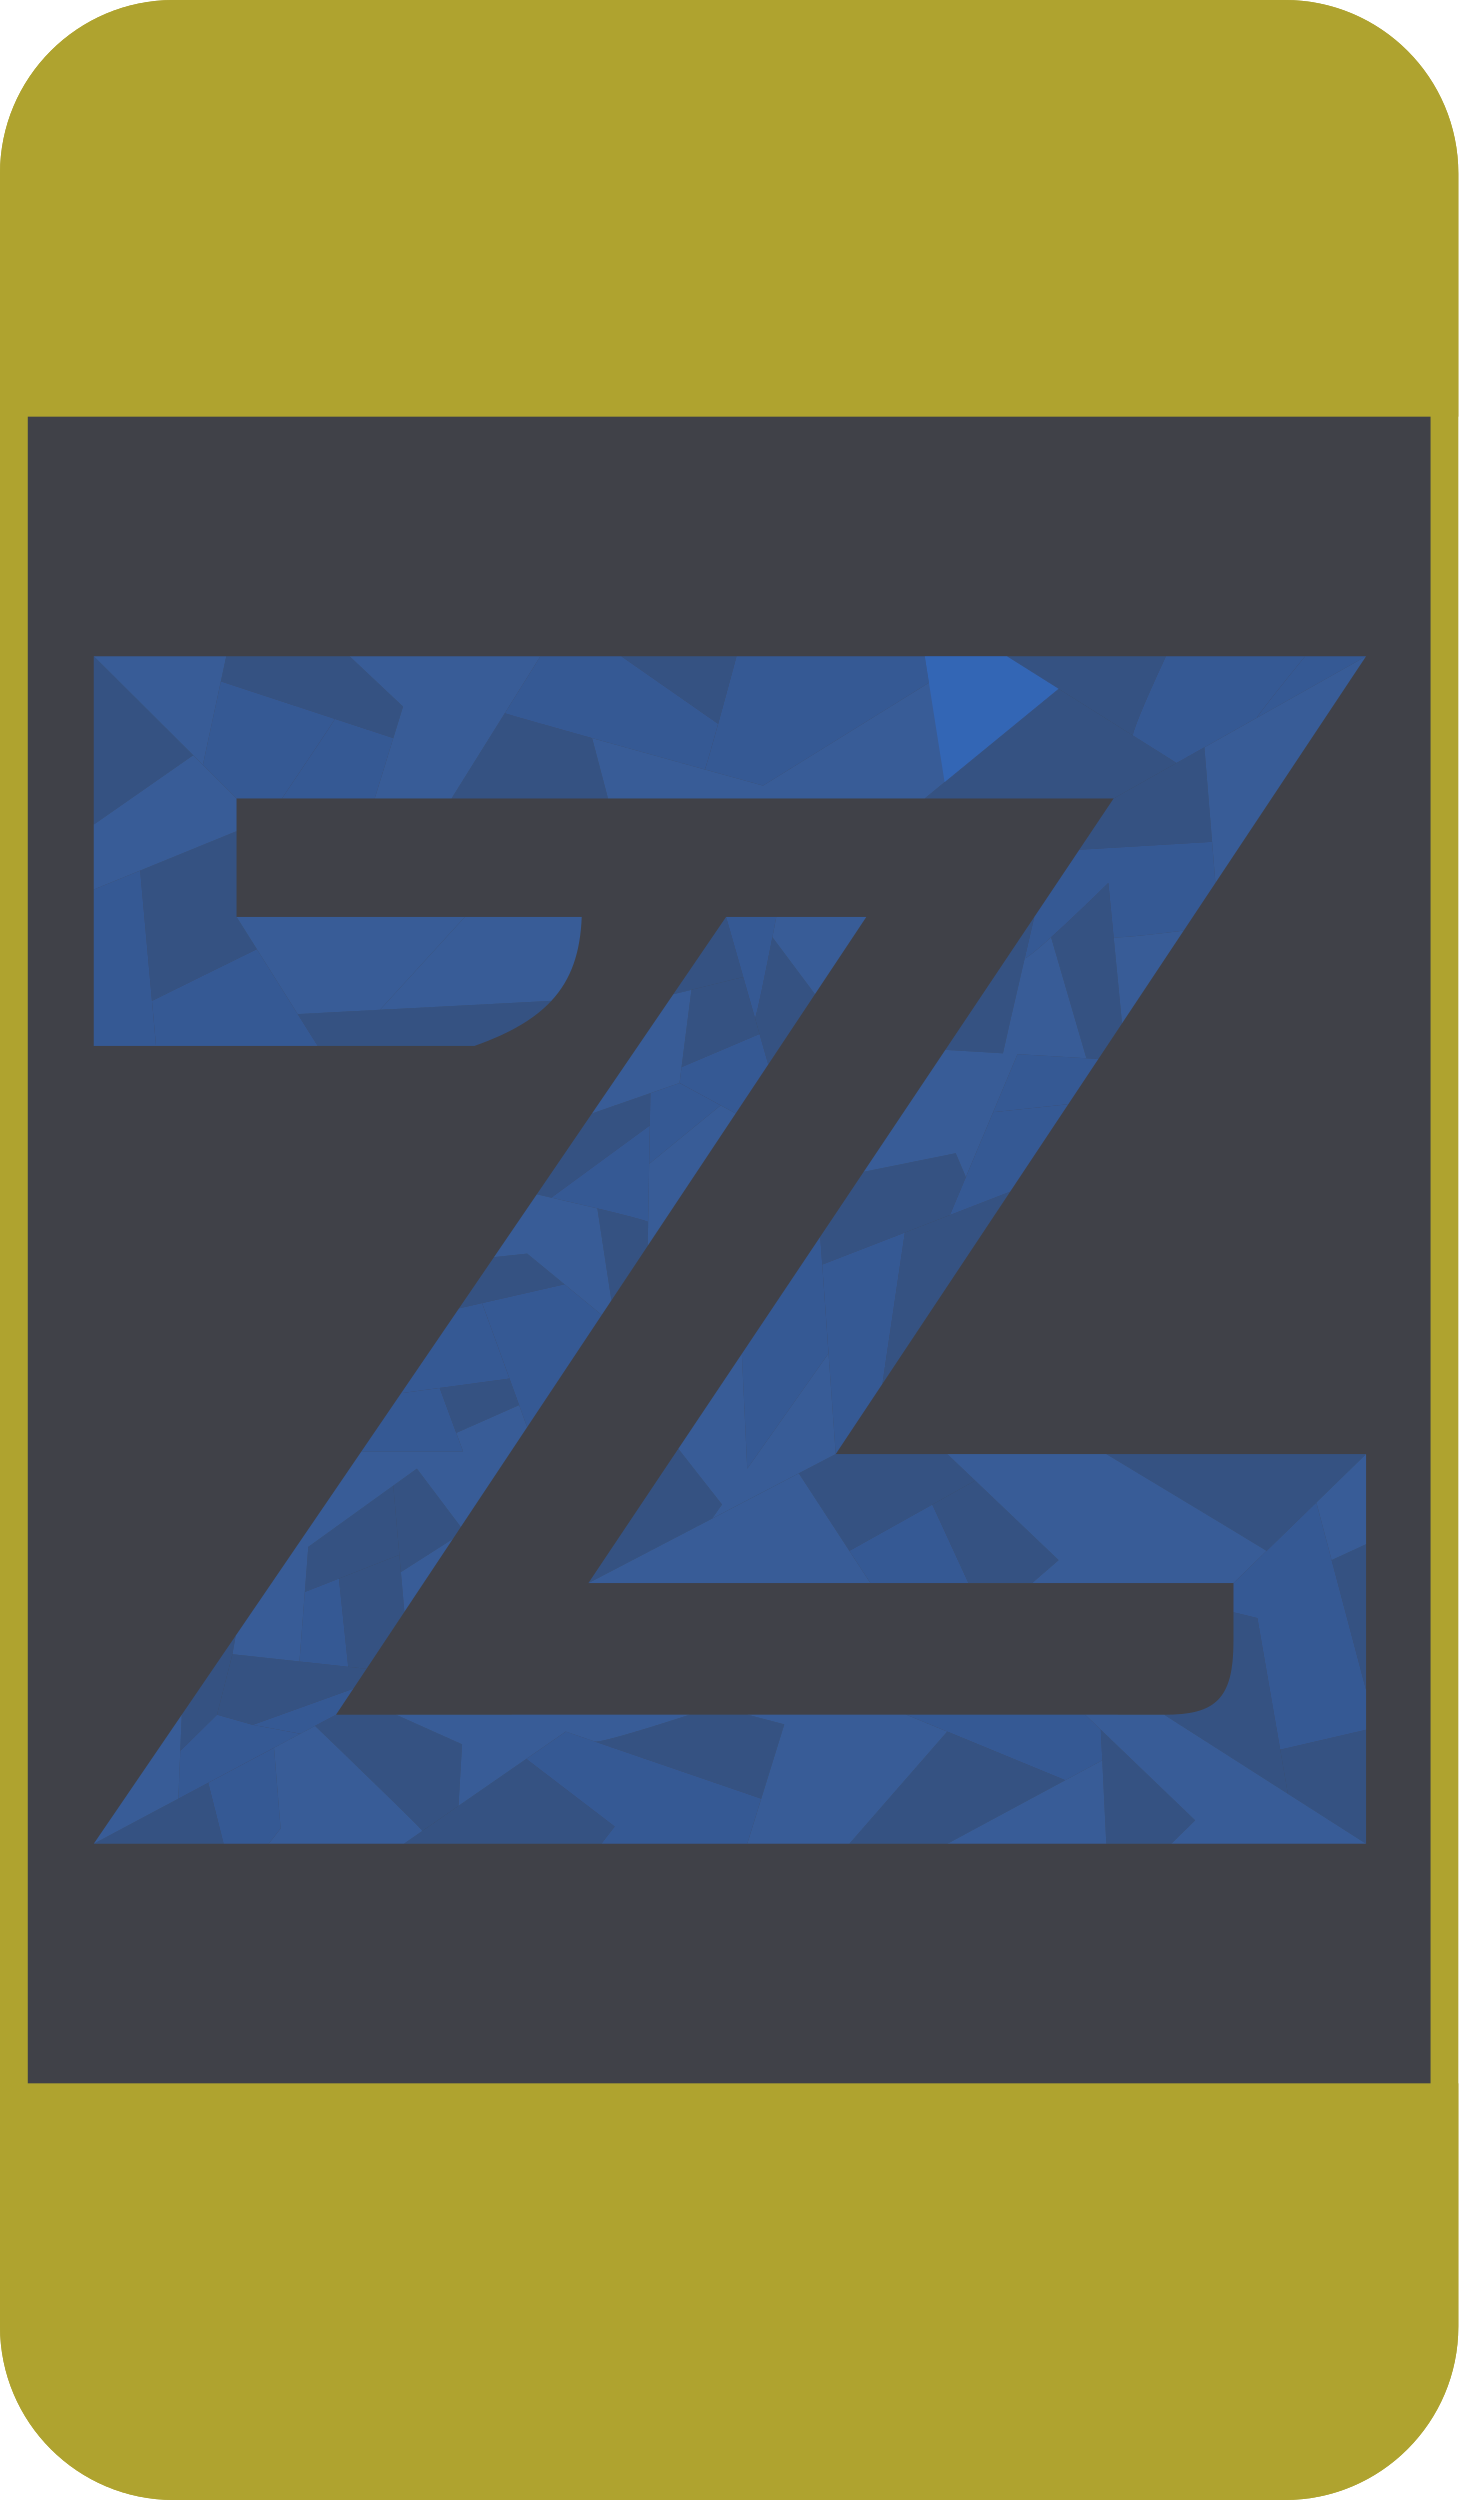
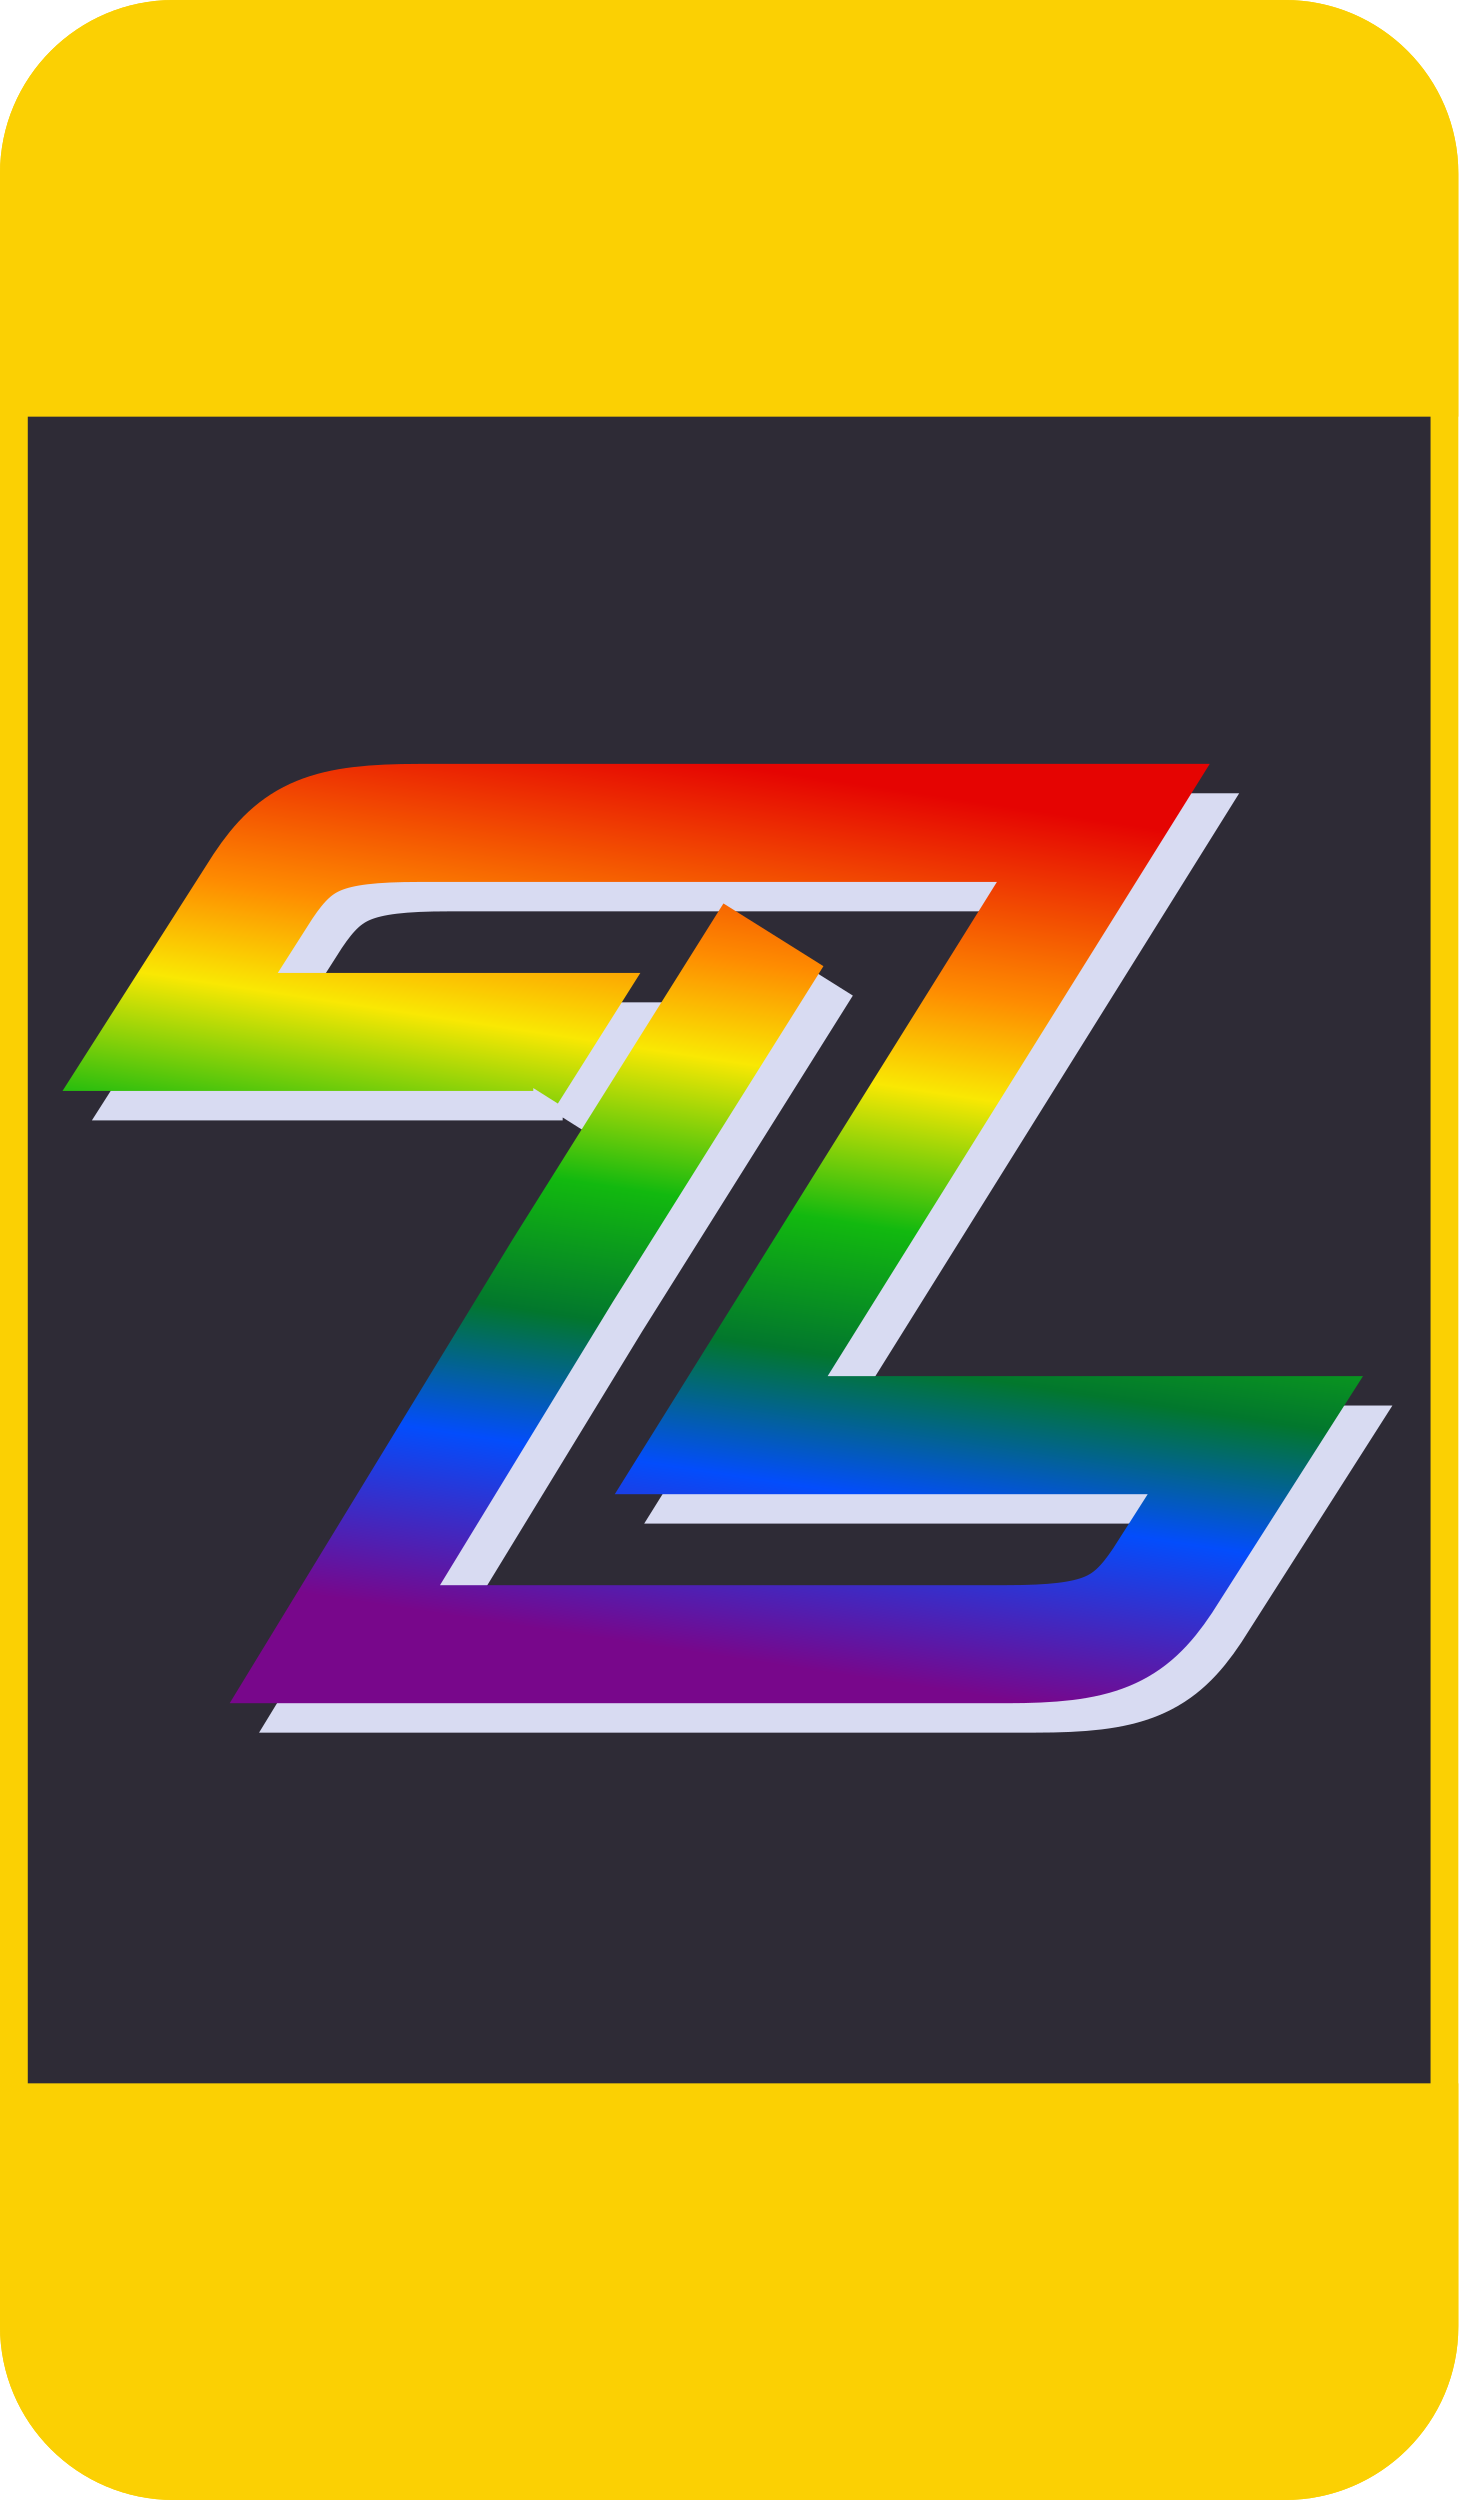
<svg xmlns="http://www.w3.org/2000/svg" width="420" height="720" viewBox="0 0 420 720" fill="none">
-   <rect width="420" height="720" rx="50" fill="#AFA32F" />
-   <rect x="8" y="8" width="404" height="704" rx="42" fill="#404148" />
-   <path d="M91.507 301.231H136.634C146.736 297.654 153.91 293.496 158.791 288.241L109.446 290.819L85.734 292.058L91.507 301.231Z" fill="#2D60B3" fill-opacity="0.55" />
-   <path d="M68.122 264.073V239.384L40.359 250.723L43.762 288.241L73.964 273.355L68.122 264.073Z" fill="#2D60B3" fill-opacity="0.55" />
-   <path d="M55.627 217.507L27 189V237.475L55.627 217.507Z" fill="#2D60B3" fill-opacity="0.55" />
-   <path d="M116.06 203.504L100.667 189H65.17L63.608 196.252L96.469 207.056L113.267 212.578L116.06 203.504Z" fill="#2D60B3" fill-opacity="0.55" />
-   <path d="M170.518 212.578C156.723 208.721 146.373 205.792 145.381 205.413L135.269 221.606L130.058 229.949H175.098L170.518 212.578Z" fill="#2D60B3" fill-opacity="0.55" />
-   <path d="M206.825 208.467C208.65 201.87 210.728 194.198 212.123 189H178.915L206.825 208.467Z" fill="#2D60B3" fill-opacity="0.55" />
-   <path d="M289.989 189L304.875 198.368L326.25 211.819C326.555 209.137 332.739 195.489 335.792 189H289.989Z" fill="#2D60B3" fill-opacity="0.55" />
-   <path d="M320.73 229.949L338.846 219.745L326.25 211.819L304.875 198.368L272.046 225.261L266.324 229.949H320.73Z" fill="#2D60B3" fill-opacity="0.55" />
-   <path d="M338.846 219.745L320.73 229.949L310.837 244.728L318.234 244.285L349.077 242.438L347.554 223.734L346.862 215.23L338.846 219.745Z" fill="#2D60B3" fill-opacity="0.55" />
-   <path d="M316.326 304.987L323.144 294.73L320.73 269.928L319.206 254.27C314.998 258.414 308.103 265.065 302.716 269.928L312.891 304.783L316.326 304.987Z" fill="#2D60B3" fill-opacity="0.55" />
-   <path d="M272.255 302.364L288.844 303.351C289.068 302.1 292.273 288.223 295.106 276.027C296.136 271.59 297.117 267.376 297.887 264.073L272.255 302.364Z" fill="#2D60B3" fill-opacity="0.55" />
-   <path d="M236.228 356.183L236.8 364.199L260.598 354.967L273.576 349.933L278.167 339.007L275.238 332.136L248.748 337.48L236.228 356.183Z" fill="#2D60B3" fill-opacity="0.55" />
-   <path d="M290.92 343.205L273.576 349.933L260.598 354.967L255.659 388.246L254.129 398.551L290.92 343.205Z" fill="#2D60B3" fill-opacity="0.55" />
-   <path d="M169.459 455.927L205.074 437.348L207.924 433.306L195.347 417.254L169.459 455.927Z" fill="#2D60B3" fill-opacity="0.55" />
-   <path d="M240.689 418.769L230.062 424.313L244.623 446.645L268.501 433.306L280.837 426.415L272.812 418.769H240.689Z" fill="#2D60B3" fill-opacity="0.55" />
-   <path d="M297.241 455.927L304.872 449.317L280.837 426.415L268.501 433.306L278.92 455.927H297.241Z" fill="#2D60B3" fill-opacity="0.55" />
-   <path d="M393.429 418.769H318.616C322.186 420.918 326.618 423.587 331.312 426.415C346.357 435.48 364.096 446.18 364.782 446.645L379.105 432.707L393.429 418.769Z" fill="#2D60B3" fill-opacity="0.55" />
-   <path d="M393.429 486.723V444.737L383.51 449.317L389.72 472.739L393.429 486.723Z" fill="#2D60B3" fill-opacity="0.55" />
-   <path d="M355.244 472.739C355.244 489.385 350.016 493.888 335.3 493.843L359.458 509.285L370.908 516.604L368.704 503.9L362.129 466.012L355.244 464.333V472.739Z" fill="#2D60B3" fill-opacity="0.55" />
-   <path d="M370.908 516.604L393.429 531V498.174L368.704 503.9L370.908 516.604Z" fill="#2D60B3" fill-opacity="0.55" />
-   <path d="M337.319 531L344.19 524.261L317.034 498.174L317.457 506.953L318.616 531H337.319Z" fill="#2D60B3" fill-opacity="0.55" />
-   <path d="M272.812 531L306.783 512.702L272.812 498.7L254.129 520.108L244.623 531H272.812Z" fill="#2D60B3" fill-opacity="0.55" />
-   <path d="M225.864 496.627L215.206 493.825L198.659 493.827C190.169 496.624 172.808 502.088 171.281 501.564L189.984 507.984L219.23 518.022L225.864 496.627Z" fill="#2D60B3" fill-opacity="0.55" />
-   <path d="M116.317 531H173.19C174.281 529.597 175.602 527.887 177.018 526.038L151.576 506.571L132.038 520.108L121.661 527.298L116.317 531Z" fill="#2D60B3" fill-opacity="0.55" />
-   <path d="M132.038 520.108L133.071 502.373L114.027 493.839C103.224 493.841 96.761 493.843 96.761 493.843L90.743 497.048C92.885 499.108 95.481 501.609 98.247 504.281C108.63 514.309 121.42 526.743 121.661 527.298L132.038 520.108Z" fill="#2D60B3" fill-opacity="0.55" />
-   <path d="M51.365 518.022L27 531H64.406L59.964 513.442L51.365 518.022Z" fill="#2D60B3" fill-opacity="0.55" />
-   <path d="M52.351 493.843C52.236 496.609 52.077 500.46 51.92 504.281L62.498 493.843L66.938 476.417L67.885 471.074L52.351 493.843Z" fill="#2D60B3" fill-opacity="0.55" />
-   <path d="M72.804 496.762L101.747 486.342L105.553 480.616L100.286 480.043L86.246 478.517L66.938 476.417L62.498 493.843L72.804 496.762Z" fill="#2D60B3" fill-opacity="0.55" />
-   <path d="M105.553 480.616L116.464 464.203L115.455 452.752L115.018 447.79L97.614 454.623L100.286 480.043L105.553 480.616Z" fill="#2D60B3" fill-opacity="0.55" />
-   <path d="M113.263 427.872L88.797 445.5L87.794 458.478L97.614 454.623L115.018 447.79L113.263 427.872Z" fill="#2D60B3" fill-opacity="0.55" />
-   <path d="M132.703 439.775L120.054 422.98L113.263 427.872L115.018 447.79L115.455 452.752L130.44 443.179L132.703 439.775Z" fill="#2D60B3" fill-opacity="0.55" />
-   <path d="M146.731 397.025L126.623 399.731L131.392 412.674L149.503 404.658L146.731 397.025Z" fill="#2D60B3" fill-opacity="0.55" />
-   <path d="M151.815 361.049L142.272 362.043L132.208 376.795L138.837 375.283L162.557 369.876L151.815 361.049Z" fill="#2D60B3" fill-opacity="0.55" />
-   <path d="M186.549 358.773L186.667 351.984C186.673 351.64 179.885 349.906 172.045 348.025L173.687 358.773L176.091 374.504L186.549 358.773Z" fill="#2D60B3" fill-opacity="0.55" />
-   <path d="M187.312 314.829L170.489 320.685L154.603 343.969C155.867 344.255 157.281 344.576 158.791 344.922L187.151 324.121L187.312 314.829Z" fill="#2D60B3" fill-opacity="0.55" />
-   <path d="M217.438 293.203L214.056 281.371L199.145 285.046L196.296 307.326L218.747 297.783L217.438 293.203Z" fill="#2D60B3" fill-opacity="0.55" />
-   <path d="M222.445 269.92C220.546 279.654 217.957 292.453 217.438 293.203L218.747 297.783L221.256 306.562L234.704 286.333L222.445 269.92Z" fill="#2D60B3" fill-opacity="0.55" />
-   <path d="M214.056 281.371L209.113 264.073L193.926 286.333L199.145 285.046L214.056 281.371Z" fill="#2D60B3" fill-opacity="0.55" />
-   <path d="M27 256.179V301.231H44.94L43.762 288.241L40.359 250.723L27 256.179Z" fill="#3066BE" fill-opacity="0.65" />
-   <path d="M107.92 229.949L113.267 212.578L96.469 207.056C95.858 208.184 86.036 222.788 81.201 229.949H107.92Z" fill="#3066BE" fill-opacity="0.65" />
-   <path d="M44.94 301.231H91.507L85.734 292.058L73.964 273.355L43.762 288.241L44.94 301.231Z" fill="#3066BE" fill-opacity="0.65" />
-   <path d="M58.431 220.299L68.122 229.949H81.201C86.036 222.788 95.858 208.184 96.469 207.056L63.608 196.252L58.431 220.299Z" fill="#3066BE" fill-opacity="0.65" />
-   <path d="M267.528 196.634L266.324 189H212.123C210.728 194.198 208.65 201.87 206.825 208.467C204.821 215.706 203.122 221.65 202.962 221.606C208.761 223.214 214.459 224.792 219.757 226.257L267.528 196.634Z" fill="#3066BE" fill-opacity="0.65" />
-   <path fill-rule="evenodd" clip-rule="evenodd" d="M375.871 189H335.792C332.739 195.489 326.555 209.137 326.25 211.819L338.846 219.745L346.862 215.23L362.129 206.63C361.213 207.146 370.908 195.092 375.871 189ZM289.989 189L304.875 198.368L272.046 225.261L267.528 196.634L266.324 189H289.989ZM202.962 221.606C191.82 218.516 180.302 215.314 170.518 212.578C156.723 208.721 146.373 205.792 145.381 205.413L155.632 189H178.915L206.825 208.467C204.821 215.706 203.122 221.65 202.962 221.606Z" fill="#3066BE" fill-opacity="0.65" />
-   <path d="M362.129 206.63L393.429 189H375.871C370.908 195.092 361.213 207.146 362.129 206.63Z" fill="#3066BE" fill-opacity="0.65" />
-   <path d="M293.042 303.601L286.025 320.304L307.667 318.013L316.326 304.987L312.891 304.783L293.042 303.601Z" fill="#3066BE" fill-opacity="0.65" />
-   <path d="M236.8 364.199L236.228 356.183L213.65 389.913L215.206 422.98L238.622 389.772L237.453 373.359L236.8 364.199Z" fill="#3066BE" fill-opacity="0.65" />
-   <path fill-rule="evenodd" clip-rule="evenodd" d="M240.689 418.769L254.129 398.551L255.659 388.246L260.598 354.967L236.8 364.199L237.453 373.359L238.622 389.772L240.689 418.769ZM273.576 349.933L290.92 343.205L307.667 318.013L286.025 320.304L278.167 339.007L273.576 349.933ZM295.106 276.027C296.013 275.778 299.007 273.277 302.716 269.928C308.103 265.065 314.998 258.414 319.206 254.27L320.73 269.928C322.662 270.227 334.985 268.775 340.906 268.011L350.04 254.27L349.077 242.438L318.234 244.285L310.837 244.728L297.887 264.073C297.117 267.376 296.136 271.59 295.106 276.027Z" fill="#3066BE" fill-opacity="0.65" />
-   <path fill-rule="evenodd" clip-rule="evenodd" d="M355.244 455.927L364.782 446.645L379.105 432.707L383.51 449.317L389.72 472.739L393.429 486.723V498.174L368.704 503.9L362.129 466.012L355.244 464.333V455.927ZM250.674 455.927H278.92L268.501 433.306L244.623 446.645L250.674 455.927Z" fill="#3066BE" fill-opacity="0.65" />
-   <path d="M317.034 498.174L312.509 493.827C299.108 493.823 281.017 493.822 260.98 493.822L272.812 498.7L306.783 512.702L317.457 506.953L317.034 498.174Z" fill="#3066BE" fill-opacity="0.65" />
-   <path fill-rule="evenodd" clip-rule="evenodd" d="M77.384 531H64.406L59.964 513.442L78.911 503.35L80.819 526.601L77.384 531ZM177.018 526.038L151.576 506.571L162.938 498.7L171.281 501.564L189.984 507.984L219.23 518.022L215.206 531H203.344H173.19C174.281 529.597 175.602 527.887 177.018 526.038Z" fill="#3066BE" fill-opacity="0.65" />
-   <path d="M51.92 504.281C51.656 510.714 51.397 517.065 51.365 518.022L59.964 513.442L78.911 503.35L86.479 499.319L72.804 496.762L62.498 493.843L51.92 504.281Z" fill="#3066BE" fill-opacity="0.65" />
-   <path d="M138.837 375.283L132.208 376.795L115.541 401.223L126.623 399.731L146.731 397.025L138.837 375.283Z" fill="#3066BE" fill-opacity="0.65" />
-   <path fill-rule="evenodd" clip-rule="evenodd" d="M196.296 307.326L218.747 297.783L221.256 306.562L211.868 320.685L207.542 318.335L195.71 311.906L196.296 307.326ZM186.959 335.19L187.151 324.121L158.791 344.922C162.855 345.854 167.617 346.963 172.045 348.025C179.885 349.906 186.673 351.64 186.667 351.984L186.959 335.19ZM162.557 369.876L138.837 375.283L146.731 397.025L149.503 404.658L151.815 411.024L173.3 378.703L162.557 369.876ZM131.392 412.674L133.362 418.018H116.317H104.083L115.541 401.223L126.623 399.731L131.392 412.674ZM86.246 478.517L87.794 458.478L97.614 454.623L100.286 480.043L86.246 478.517ZM72.804 496.762L101.747 486.342L96.761 493.843L90.743 497.048L86.479 499.319L72.804 496.762Z" fill="#3066BE" fill-opacity="0.65" />
-   <path d="M195.71 311.906L187.312 314.829L187.151 324.121L186.959 335.19L207.542 318.335L195.71 311.906Z" fill="#3066BE" fill-opacity="0.65" />
-   <path d="M223.574 264.073H209.113L214.056 281.371L217.438 293.203C217.957 292.453 220.546 279.654 222.445 269.92C222.865 267.766 223.251 265.763 223.574 264.073Z" fill="#3066BE" fill-opacity="0.65" />
-   <path d="M68.122 264.073L73.964 273.355L85.734 292.058L109.446 290.819L133.875 264.073H68.122Z" fill="#336ECC" fill-opacity="0.6" />
-   <path d="M158.791 288.241C164.575 282.013 167.139 274.243 167.538 264.073H133.875L109.446 290.819L158.791 288.241Z" fill="#336ECC" fill-opacity="0.6" />
-   <path d="M68.122 239.384V229.949L58.431 220.299L55.627 217.507L27 237.475V256.179L40.359 250.723L68.122 239.384Z" fill="#336ECC" fill-opacity="0.6" />
-   <path d="M27 189L55.627 217.507L58.431 220.299L63.608 196.252L65.17 189H27Z" fill="#336ECC" fill-opacity="0.6" />
-   <path fill-rule="evenodd" clip-rule="evenodd" d="M289.989 189L304.875 198.368L272.046 225.261L266.324 229.949H233.116H175.098L170.518 212.578C180.302 215.314 191.82 218.516 202.962 221.606C208.761 223.214 214.459 224.792 219.757 226.257L267.528 196.634L266.324 189H289.989ZM155.632 189L145.381 205.413L135.269 221.606L130.058 229.949H107.92L113.267 212.578L116.06 203.504L100.667 189H155.632Z" fill="#336ECC" fill-opacity="0.6" />
-   <path fill-rule="evenodd" clip-rule="evenodd" d="M240.689 418.769L230.062 424.313L205.074 437.348L207.924 433.306L195.347 417.254L213.65 389.913L215.206 422.98L238.622 389.772L240.689 418.769ZM278.167 339.007L286.025 320.304L293.042 303.601L312.891 304.783L302.716 269.928C299.007 273.277 296.013 275.778 295.106 276.027C292.273 288.223 289.068 302.1 288.844 303.351L272.255 302.364L266.324 311.225L248.748 337.48L275.238 332.136L278.167 339.007ZM320.73 269.928L323.144 294.73L340.906 268.011C334.985 268.775 322.662 270.227 320.73 269.928ZM350.04 254.27L370.339 223.734L393.429 189L362.129 206.63L346.862 215.23L347.554 223.734L349.077 242.438L350.04 254.27Z" fill="#336ECC" fill-opacity="0.6" />
-   <path fill-rule="evenodd" clip-rule="evenodd" d="M272.812 418.769H318.616C322.186 420.918 326.618 423.587 331.312 426.415C346.357 435.48 364.096 446.18 364.782 446.645L355.244 455.927H297.241L304.872 449.317L280.837 426.415L272.812 418.769ZM383.51 449.317L379.105 432.707L393.429 418.769V444.737L383.51 449.317ZM230.062 424.313L244.623 446.645L250.674 455.927H169.459L205.074 437.348L230.062 424.313Z" fill="#336ECC" fill-opacity="0.6" />
-   <path fill-rule="evenodd" clip-rule="evenodd" d="M116.317 531H77.384L80.819 526.601L78.911 503.35L86.479 499.319L90.743 497.048C92.885 499.108 95.481 501.609 98.247 504.281C108.63 514.309 121.42 526.743 121.661 527.298L116.317 531ZM133.071 502.373L114.027 493.839C123.011 493.838 134.997 493.836 148.761 493.833C163.801 493.831 180.965 493.829 198.659 493.827C190.169 496.624 172.808 502.088 171.281 501.564L162.938 498.7L151.576 506.571L132.038 520.108L133.071 502.373ZM215.206 531L219.23 518.022L225.864 496.627L215.206 493.825C225.09 493.824 234.986 493.823 244.623 493.823C250.178 493.823 255.648 493.822 260.98 493.822L272.812 498.7L254.129 520.108L244.623 531H215.206ZM317.034 498.174L312.509 493.827C324.581 493.83 332.847 493.835 335.3 493.843L359.458 509.285L370.908 516.604L393.429 531H337.319L344.19 524.261L317.034 498.174ZM306.783 512.702L317.457 506.953L318.616 531H272.812L306.783 512.702Z" fill="#336ECC" fill-opacity="0.6" />
-   <path fill-rule="evenodd" clip-rule="evenodd" d="M223.574 264.073C223.251 265.763 222.865 267.766 222.445 269.92L234.704 286.333L249.501 264.073H223.574ZM196.296 307.326L199.145 285.046L193.926 286.333L170.489 320.685L187.312 314.829L195.71 311.906L196.296 307.326ZM186.549 358.773L211.868 320.685L207.542 318.335L186.959 335.19L186.667 351.984L186.549 358.773ZM154.603 343.969C155.867 344.255 157.281 344.576 158.791 344.922C162.855 345.854 167.617 346.963 172.045 348.025L173.687 358.773L176.091 374.504L173.3 378.703L162.557 369.876L151.815 361.049L142.272 362.043L154.603 343.969ZM151.815 411.024L149.503 404.658L131.392 412.674L133.362 418.018H116.317H104.083L89.239 439.775L67.885 471.074L66.938 476.417L86.246 478.517L87.794 458.478L88.797 445.5L113.263 427.872L120.054 422.98L132.703 439.775L138.285 431.377L151.815 411.024ZM116.464 464.203L130.44 443.179L115.455 452.752L116.464 464.203ZM52.351 493.843C52.236 496.609 52.077 500.46 51.92 504.281C51.656 510.714 51.397 517.065 51.365 518.022L27 531L52.351 493.843Z" fill="#336ECC" fill-opacity="0.6" />
-   <path d="M0 50C0 22.386 22.386 0 50 0H370C397.614 0 420 22.386 420 50V120H0V50Z" fill="#AFA32F" />
-   <path d="M0 600H420V670C420 697.614 397.614 720 370 720H50C22.386 720 0 697.614 0 670V600Z" fill="#AFA32F" />
+   <rect width="420" height="720" rx="50" fill="#FBD003" />
+   <rect x="8" y="8" width="404" height="704" rx="42" fill="#2E2B36" />
+   <path d="M154.757 317.219L162.054 305.666H57.469L84.224 263.711C93.952 249.118 102.465 245.469 129.219 245.469H251.437H326.227L271.198 333.636L216.17 421.803H370.006L343.252 463.758C333.523 478.352 325.01 482 298.256 482H104.897L170.566 374.375L211.001 309.922L231.219 277.696" stroke="#D8DBF2" stroke-width="34" />
+   <path d="M146.288 308.75L153.584 297.197H49L75.754 255.241C85.483 240.648 93.996 237 120.75 237H242.967H317.757L262.729 325.167L207.7 413.334H361.537L334.783 455.289C325.054 469.882 316.541 473.531 289.787 473.531H96.428L162.097 365.906L202.532 301.453L222.75 269.227" stroke="url(#paint0_linear_1047_64)" stroke-width="34" />
+   <path d="M0 50C0 22.386 22.386 0 50 0H370C397.614 0 420 22.386 420 50V120H0V50Z" fill="#FBD003" />
+   <path d="M0 600H420V670C420 697.614 397.614 720 370 720H50C22.386 720 0 697.614 0 670V600Z" fill="#FBD003" />
+   <defs>
+     <linearGradient id="paint0_linear_1047_64" x1="321.56" y1="237" x2="283.174" y2="490.526" gradientUnits="userSpaceOnUse">
+       <stop stop-color="#E50402" />
+       <stop offset="0.216" stop-color="#FE8C01" />
+       <stop offset="0.33" stop-color="#F9E803" />
+       <stop offset="0.489" stop-color="#12B90F" />
+       <stop offset="0.64" stop-color="#02772D" />
+       <stop offset="0.789" stop-color="#034DFC" />
+       <stop offset="0.992" stop-color="#78078B" />
+     </linearGradient>
+   </defs>
</svg>
